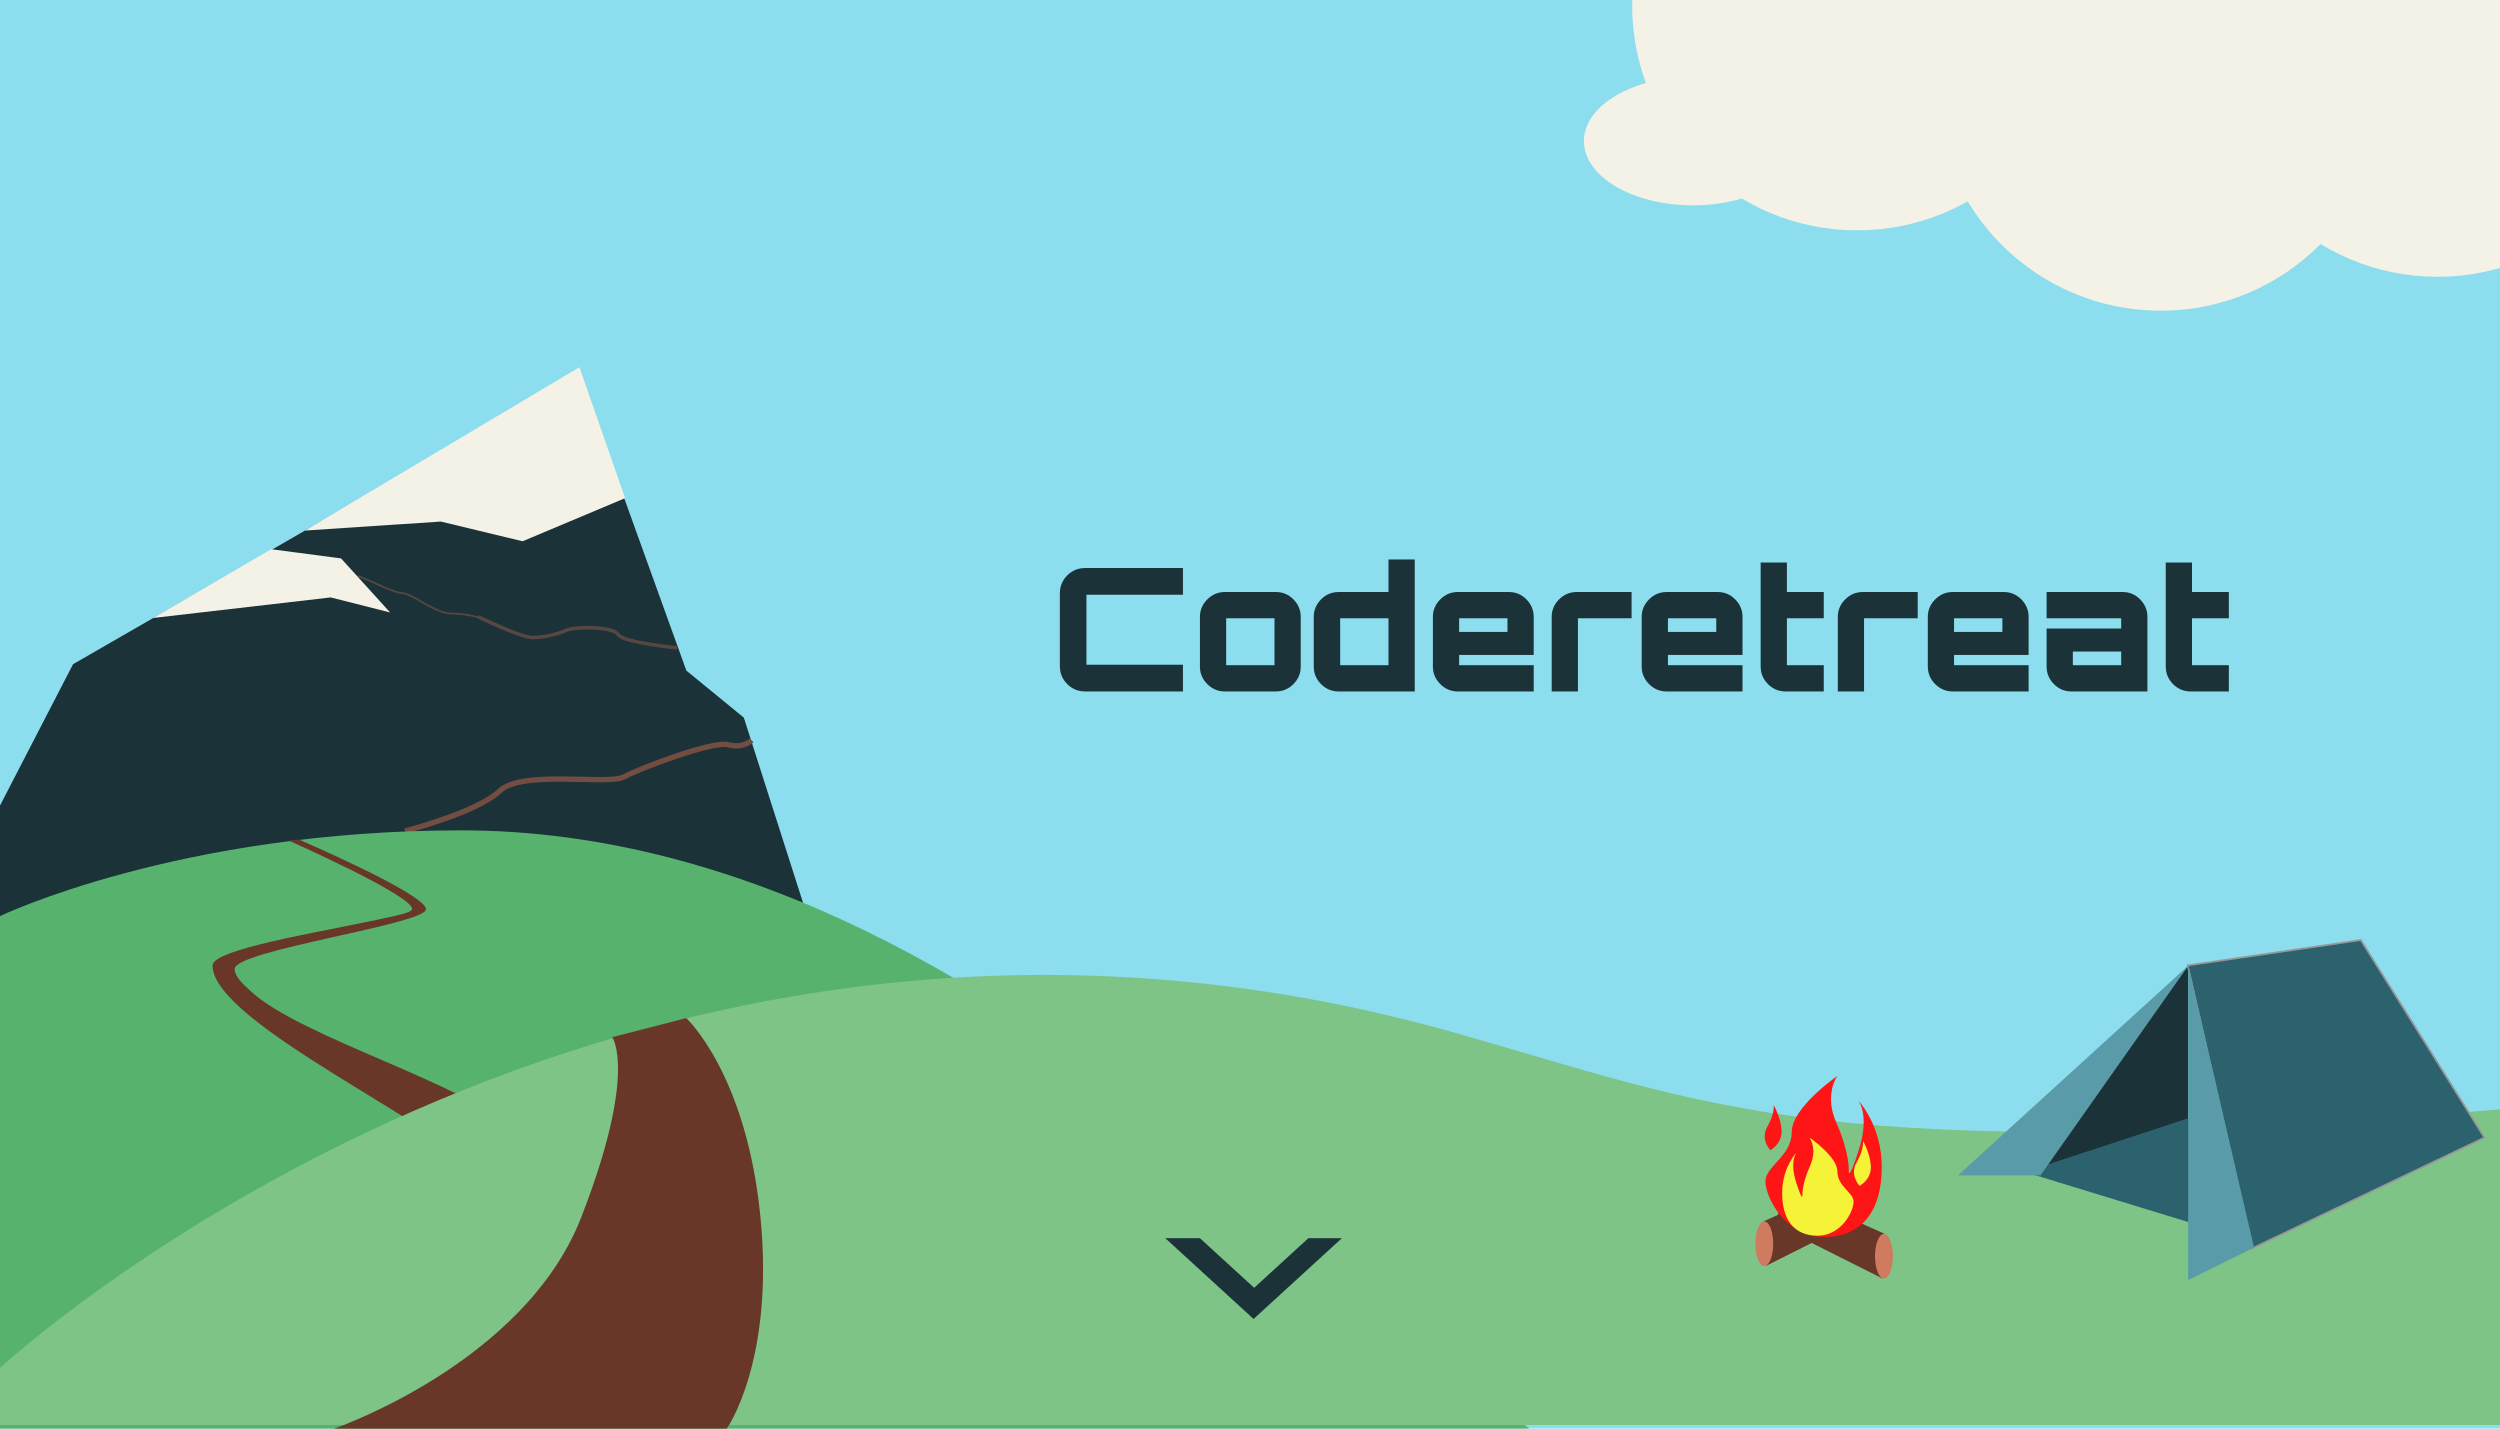
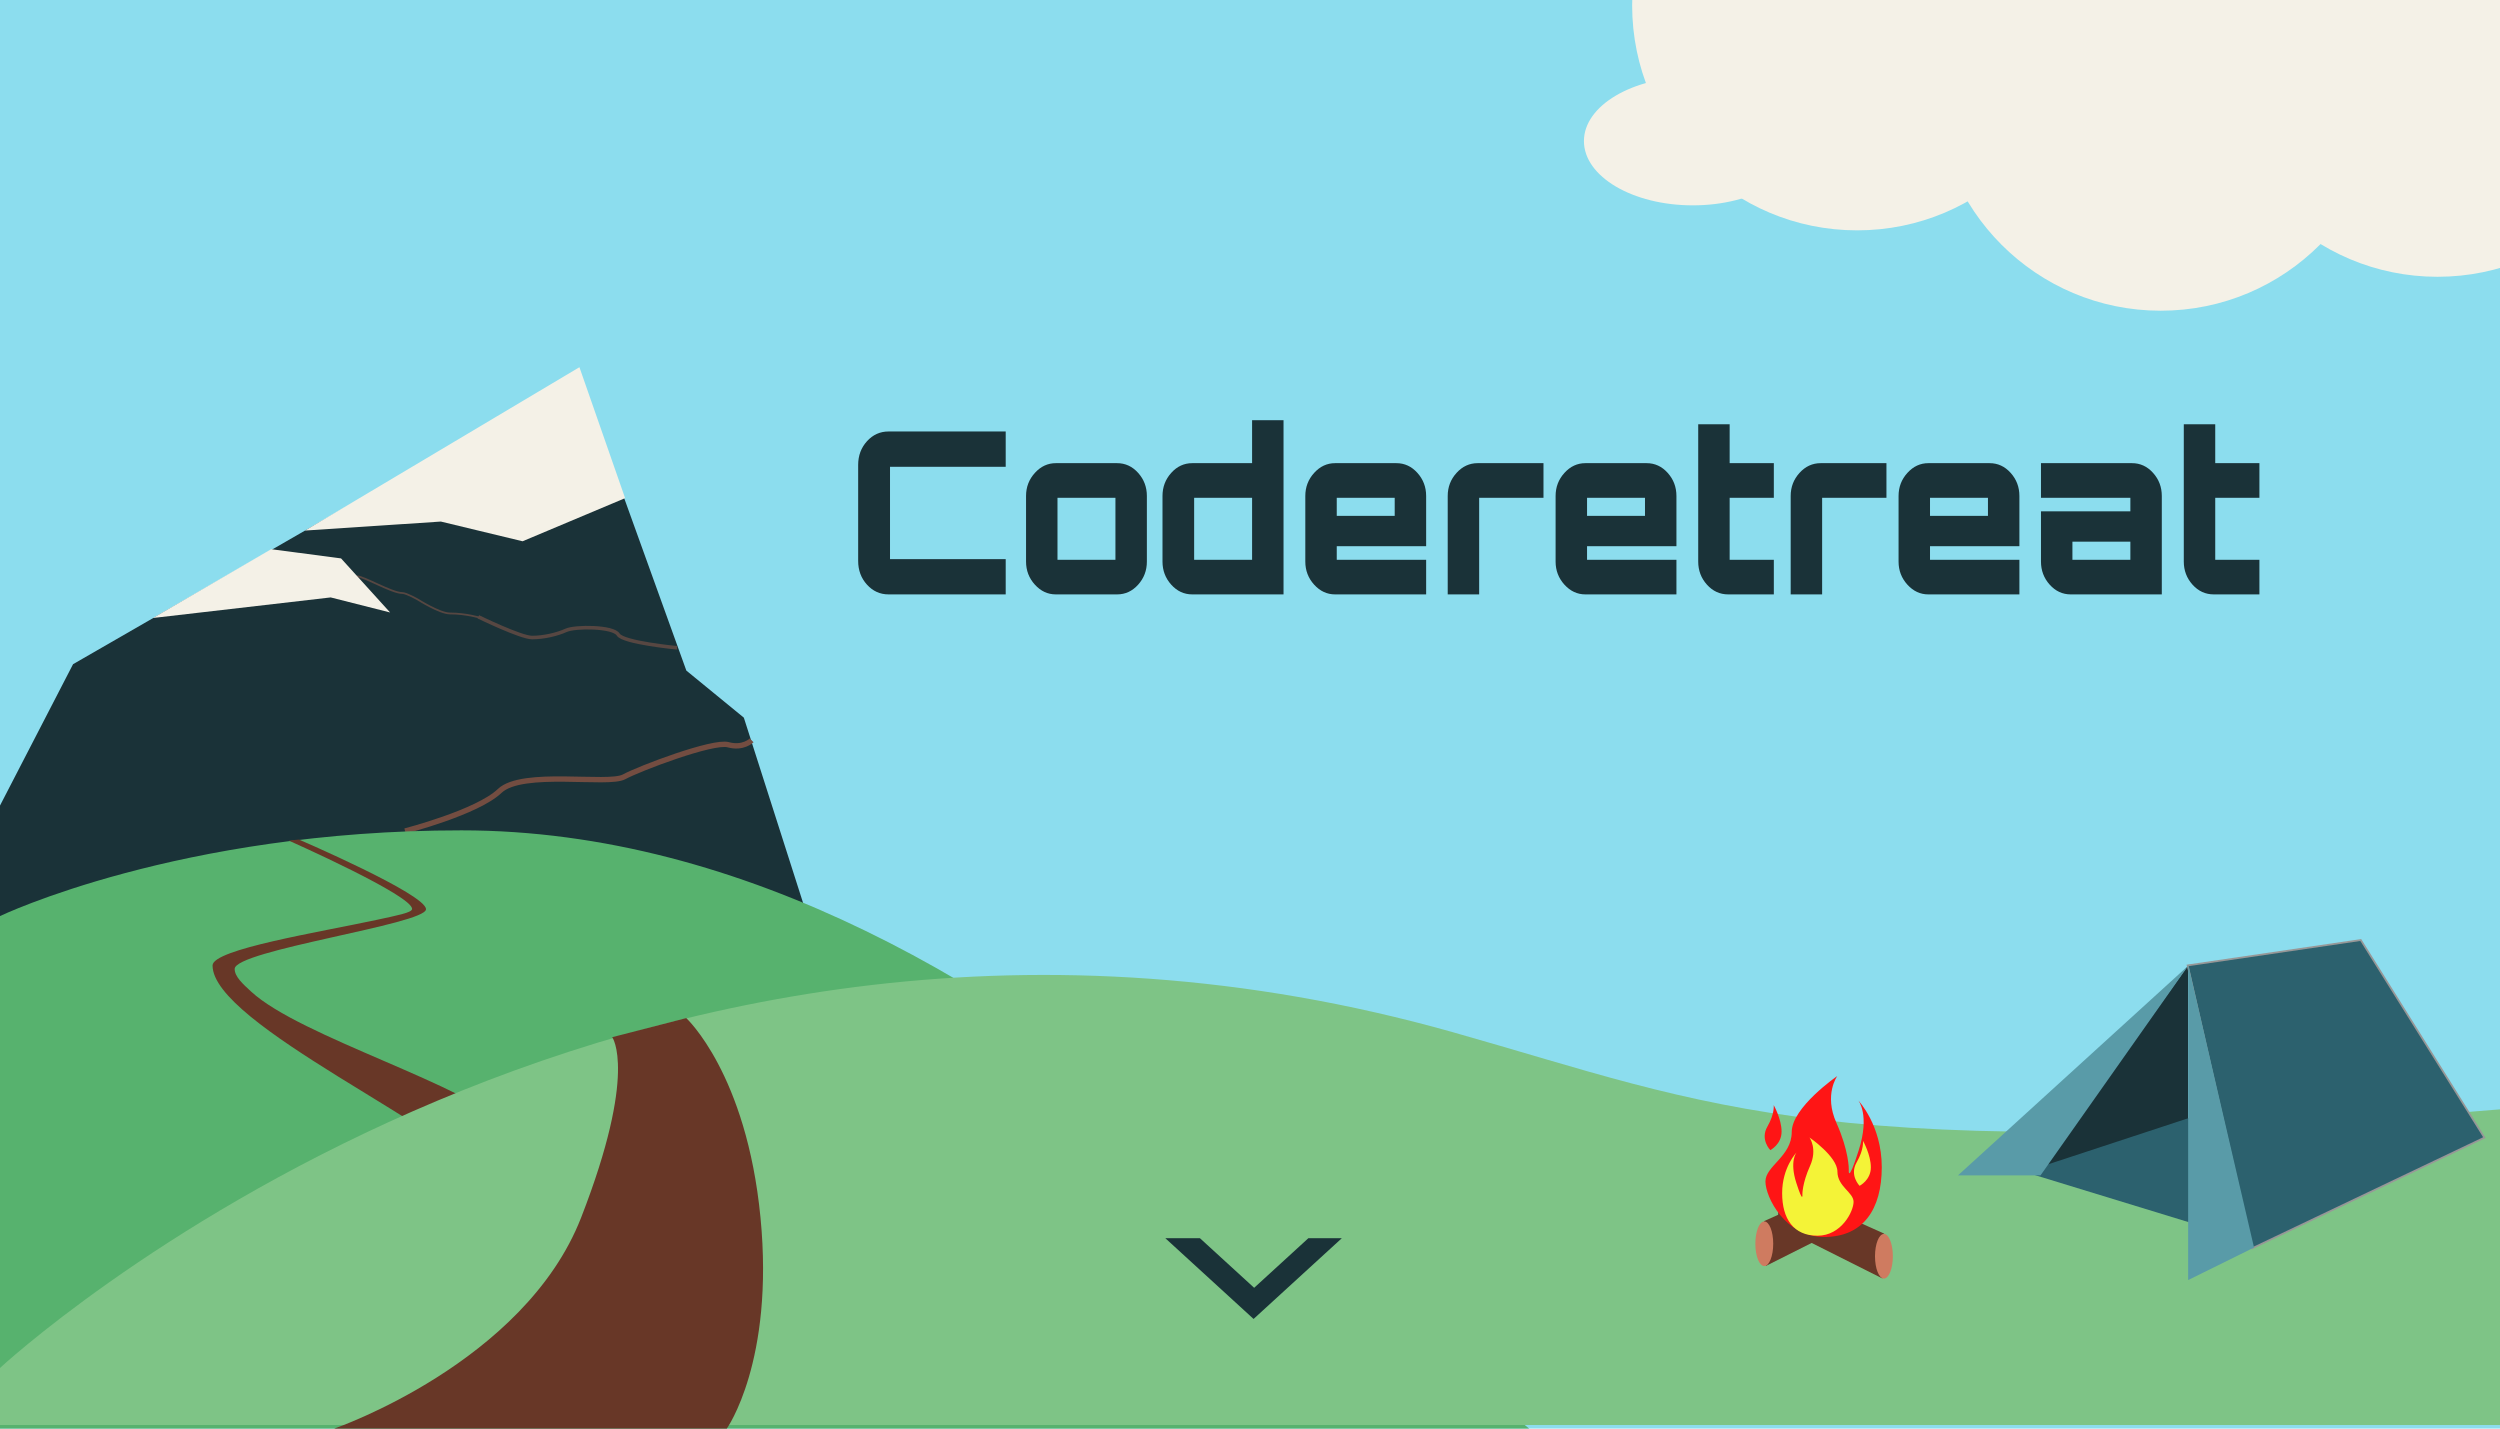
<svg xmlns="http://www.w3.org/2000/svg" width="1400px" height="800px" viewBox="0 0 1400 800" version="1.1" id="svg64">
  <description>Created with Sketch (http://www.bohemiancoding.com/sketch)</description>
  <defs id="defs13">
    <path id="path-1" d="M0,0 L22.359,0 L22.359,14.906 L0,14.906 L0,0 Z" />
    <path id="path-3" d="M0,0 L11.18,7.453 L0,14.906" />
    <path id="path-5" d="M0,0 L14.092,0 L14.092,9.379 L0,9.379 L0,0 Z" />
    <path id="path-7" d="M0,0 L7.046,4.689 L0,9.379" />
    <path id="path-9" d="M0,0 L9,0 L9,6 L0,6 L0,0 Z" />
    <path id="path-11" d="M0,0 L4,3 L0,6" />
    <path id="path-13" d="M0,0 L5,0 L5,4 L0,4 L0,0 Z" />
    <path id="path-15" d="M0,0 L3,2 L0,4" />
    <path d="M36,18 L72,18 L72,36 L36,18 Z M36,18 L36,36 L8.52651283e-15,36 L36,18 Z M36,18 L1.56319402e-14,18 L1.56319402e-14,-1.7408297e-14 L36,18 Z M36,18 L36,2.52242671e-14 L72,2.52242671e-14 L36,18 Z" id="path-17" />
  </defs>
  <g id="Page-1" stroke="none" stroke-width="1" fill="none" fill-rule="evenodd">
    <g id="mountain_path">
      <rect id="Sky" fill="#8CDDEE" x="0" y="0" width="1404" height="800" />
      <g id="Mountain-1" transform="translate(0, 206)">
        <path d="M-2.84217094e-14,245.118 L40.914,165.944 L324.23,2.746 L384.351,169.524 L416.549,195.885 L462.32,339 L-1.26160398e-06,389.176 L-2.84217094e-14,245.118 Z" id="Path-5" fill="#1A3238" />
        <path d="M170.774,91.122 L246.874,86.07 L292.645,97.11 L350.062,72.965 L324.479,-0.367 L170.774,91.122 Z" id="Path-6" fill="#F4F1E7" />
        <path d="M379.168,156.768 C379.168,156.768 348.925,153.923 346.187,149.337 C343.449,144.751 322.131,144.654 316.973,146.995 C311.816,149.337 304.283,151.022 297.973,151.022 C291.664,151.022 267.866,139.42 267.866,139.42" id="Path-112" stroke="#574742" stroke-width="2" />
        <path d="M200,140 C200,140 207.764,137.54 217.035,137.54 C222.767,137.54 234.889,129.824 234.889,129.824 C234.889,129.824 241.398,126.094 243.672,126.094 C249.632,126.094 265.194,116.741 269.052,116.741" id="Path-113" stroke="#574742" transform="translate(234.5, 128.5) scale(-1, 1) translate(-234.5, -128.5) " />
        <path d="M85.665,140.075 L185.182,128.557 L218.454,136.985 L190.994,106.707 L151.841,101.551 L85.665,140.075 Z" id="Path-7" fill="#F4F1E7" />
      </g>
      <path d="M226.827,465.372 C226.827,465.372 267.242,454.95 279.822,442.931 C292.402,430.911 340.572,439.848 349.445,435.039 C358.319,430.23 399.376,414.724 407.767,417.045 C416.159,419.367 420.926,414.6 420.926,414.6" id="Path-111" stroke="#734D41" stroke-width="3" />
      <g id="Midground" transform="translate(0, 465)">
        <path d="M2.61763944e-10,48 C2.61763944e-10,48 99.956,-0.004 258.38,-0.004 C416.804,-0.004 563.127,87.337 679.189,188.111 C769.641,266.65 856.339,335 856.339,335 L0,335 L2.61763944e-10,48 Z" id="Path-3" fill="#57B26E" />
        <path d="M161.719,5.732 C161.719,5.732 231.995,36.91 230.737,44.163 C230.402,46.096 222.486,47.644 210.797,50.157 C178.626,57.073 119.026,66.6 119.026,75.648 C119.026,108.646 253.475,167.209 277.828,199.431 C302.181,231.652 314.579,195.88 286.381,167.136 C262.317,142.607 168.22,115.75 140.63,90.288 C135.891,85.913 131.414,81.902 131.413,77.606 C131.412,67.158 238.562,52.586 238.562,44.163 C238.562,35.74 167.386,5.141 167.386,5.141 L161.719,5.732 Z" id="Path-4" fill="#683727" />
      </g>
      <g id="Foreground" transform="translate(0, 494)">
        <path d="M-2.84217094e-14,272.065 C-2.84217094e-14,272.065 344.714,-48.404 813.665,84.053 C960.025,125.394 1021.613,159.407 1404,126.906 L1404,304 L8.64838171e-07,304 L-2.84217094e-14,272.065 Z" id="Path-1" fill="#7EC486" />
        <path d="M187.197,306 C187.197,306 293.684,269.369 325.452,187.798 C357.22,106.227 342.835,86.82 342.835,86.82 L384.293,76.122 C384.293,76.122 418.028,107.168 425.873,187.798 C433.718,268.427 407.017,306 407.017,306" id="Path-2" fill="#683727" />
      </g>
      <g id="Cloud" transform="translate(887, -123)" fill="#F4F1E7">
        <circle id="Oval-1" cx="478" cy="152" r="126" />
        <circle id="circle30" cx="323" cy="171" r="126" />
        <circle id="circle32" cx="153" cy="126" r="126" />
        <path d="M61,238 C94.689,238 122,221.882 122,202 C122,182.118 94.689,166 61,166 C27.311,166 0,182.118 0,202 C0,221.882 27.311,238 61,238 Z" id="Oval-4" />
      </g>
      <g id="Tent" transform="translate(1096, 526)">
        <path d="M45.799,131.444 L129.346,102.107 L129.346,14.582 L45.799,131.444 Z" id="Path-103" fill="#1A3238" />
        <path d="M37.876,130.318 L166.269,169.626 L157.366,91.01 L37.876,130.318 Z" id="path37" fill="#2C616E" />
        <path d="M129.085,14.637 L226.034,0.41 L295.275,111.066 L165.266,173.036 L129.085,14.637 Z" id="Path-101" stroke="#979797" fill="#2C616E" />
        <path d="M46.689,132.219 L0.454,132.219 L129.475,14.725 L46.689,132.219 Z" id="Path-100" fill="#599BA8" />
        <path d="M166.256,172.618 L129.361,190.84 L129.361,14.104 L166.256,172.618 Z" id="Path-102" fill="#599BA8" />
      </g>
      <g id="Fire" transform="translate(983, 603)">
        <g id="Log" transform="translate(0, 58)">
          <path d="M4.888,22.819 L56.155,-0.18 C56.155,-0.18 64.22,1.511 64.22,9.663 L64.22,18.625 L5.874,47.94" id="Path-105" fill="#683727" />
          <path d="M5,48 C7.761,48 10,42.404 10,35.5 C10,28.596 7.761,23 5,23 C2.239,23 0,28.596 0,35.5 C0,42.404 2.239,48 5,48 Z" id="Oval-6" fill="#CF7B60" />
        </g>
        <g id="g50" transform="translate(45, 89) scale(-1, 1) translate(-45, -89) translate(13, 65)">
          <path d="M4.888,22.819 L56.155,-0.18 C56.155,-0.18 64.22,1.511 64.22,9.663 L64.22,18.625 L5.874,47.94" id="path46" fill="#683727" />
          <path d="M5,48 C7.761,48 10,42.404 10,35.5 C10,28.596 7.761,23 5,23 C2.239,23 0,28.596 0,35.5 C0,42.404 2.239,48 5,48 Z" id="path48" fill="#CF7B60" />
        </g>
        <g id="Flames" transform="translate(5, 0)">
          <path d="M1.74,27.881 C-2.467,35.166 3.369,41.062 3.369,41.062 C3.369,41.062 9.681,37.865 9.681,30.739 C9.681,23.613 5.27,15.851 5.27,15.851 C5.27,15.851 5.947,20.596 1.74,27.881 Z" id="Path-107" fill="#FF1515" />
          <path d="M33.545,89.7 C11.72,89.7 0.644,67.365 0.644,58.622 C0.644,49.879 15.373,44.643 15.373,30.893 C15.373,17.143 40.854,-0.404 40.854,-0.404 C40.854,-0.404 33.297,9.99 40.392,25.803 C47.487,41.617 47.326,51.824 47.326,51.824 C47.326,51.824 46.488,61.194 52.876,41.185 C59.263,21.176 52.659,13.293 52.659,13.293 C52.659,13.293 65.79,27.024 65.79,50.632 C65.79,74.241 55.369,89.7 33.545,89.7 Z" id="Path-108" fill="#FF1515" />
          <path d="M30.201,89 C16.801,89 10,75.366 10,70.03 C10,64.693 19.044,61.497 19.044,53.104 C19.044,44.711 34.689,34 34.689,34 C34.689,34 30.049,40.344 34.406,49.997 C38.762,59.65 38.664,65.88 38.664,65.88 C38.664,65.88 38.149,71.599 42.071,59.386 C45.993,47.172 41.938,42.361 41.938,42.361 C41.938,42.361 50,50.742 50,65.153 C50,79.564 43.602,89 30.201,89 Z" id="path54" fill="#F4F337" transform="translate(30, 61.5) scale(-1, 1) translate(-30, -61.5) " />
          <path d="M51.74,47.881 C47.533,55.166 53.369,61.062 53.369,61.062 C53.369,61.062 59.681,57.865 59.681,50.739 C59.681,43.613 55.27,35.851 55.27,35.851 C55.27,35.851 55.947,40.596 51.74,47.881 Z" id="path56" fill="#F4F337" />
        </g>
      </g>
      <path d="M702,693.383 L751.435,738.617 L652.565,738.617 L702,693.383 Z M701.677,710.83 L732.049,738.617 L671.305,738.617 L701.677,710.83 Z" id="Triangle-1" fill="#1A3238" transform="translate(702, 716) rotate(-180) translate(-702, -716) " />
-       <path d="m 662.456,333.069 h -54.048 v 39.168 h 54.048 v 14.976 h -54.72 c -3.968,0 -7.328,-1.376 -10.08,-4.128 -2.752,-2.752 -4.128,-6.112 -4.128,-10.08 v -40.704 c 0,-3.968 1.376,-7.328 4.128,-10.08 2.752,-2.752 6.112,-4.128 10.08,-4.128 h 54.72 z m 23.424,-1.536 h 28.608 c 3.84,0 7.12,1.376 9.84,4.128 2.72,2.752 4.08,6.016 4.08,9.792 v 27.84 c 0,3.776 -1.36,7.04 -4.08,9.792 -2.72,2.752 -6,4.128 -9.84,4.128 H 685.88 c -3.776,0 -7.04,-1.376 -9.792,-4.128 -2.752,-2.752 -4.128,-6.016 -4.128,-9.792 v -27.84 c 0,-3.776 1.376,-7.04 4.128,-9.792 2.752,-2.752 6.016,-4.128 9.792,-4.128 z m 0.768,14.688 v 26.304 h 27.072 v -26.304 z m 90.912,-32.928 h 14.688 v 73.92 h -42.624 c -3.84,0 -7.12,-1.376 -9.84,-4.128 -2.72,-2.752 -4.08,-6.016 -4.08,-9.792 v -27.84 c 0,-3.776 1.36,-7.04 4.08,-9.792 2.72,-2.752 6,-4.128 9.84,-4.128 h 27.936 z m -27.072,32.928 v 26.304 h 27.072 v -26.304 z m 94.464,-14.688 c 3.84,0 7.12,1.376 9.84,4.128 2.72,2.752 4.08,6.016 4.08,9.792 v 21.312 h -41.76 v 5.76 h 41.76 v 14.688 h -42.528 c -3.776,0 -7.04,-1.376 -9.792,-4.128 -2.752,-2.752 -4.128,-6.016 -4.128,-9.792 v -27.84 c 0,-3.776 1.376,-7.04 4.128,-9.792 2.752,-2.752 6.016,-4.128 9.792,-4.128 z m -27.84,22.368 h 27.072 v -7.68 h -27.072 z m 65.856,-22.368 h 30.72 v 14.688 H 883.64 v 40.992 h -14.688 v -41.76 c 0,-3.776 1.376,-7.04 4.128,-9.792 2.752,-2.752 6.048,-4.128 9.888,-4.128 z m 78.912,0 c 3.84,0 7.12,1.376 9.84,4.128 2.72,2.752 4.08,6.016 4.08,9.792 v 21.312 h -41.76 v 5.76 h 41.76 v 14.688 h -42.528 c -3.776,0 -7.04,-1.376 -9.792,-4.128 -2.752,-2.752 -4.128,-6.016 -4.128,-9.792 v -27.84 c 0,-3.776 1.376,-7.04 4.128,-9.792 2.752,-2.752 6.016,-4.128 9.792,-4.128 z m -27.84,22.368 h 27.072 v -7.68 H 934.04 Z m 87.264,-7.68 h -20.64 v 26.304 h 20.64 v 14.688 h -21.312 c -3.904,0 -7.216,-1.376 -9.936,-4.128 -2.72,-2.752 -4.08,-6.016 -4.08,-9.792 v -58.272 h 14.688 v 16.512 h 20.64 z m 21.888,-14.688 h 30.72 v 14.688 h -30.048 v 40.992 h -14.688 v -41.76 c 0,-3.776 1.376,-7.04 4.128,-9.792 2.752,-2.752 6.048,-4.128 9.888,-4.128 z m 78.912,0 c 3.84,0 7.12,1.376 9.84,4.128 2.72,2.752 4.08,6.016 4.08,9.792 v 21.312 h -41.76 v 5.76 h 41.76 v 14.688 h -42.528 c -3.776,0 -7.04,-1.376 -9.792,-4.128 -2.752,-2.752 -4.128,-6.016 -4.128,-9.792 v -27.84 c 0,-3.776 1.376,-7.04 4.128,-9.792 2.752,-2.752 6.016,-4.128 9.792,-4.128 z m -27.84,22.368 h 27.072 v -7.68 h -27.072 z m 94.368,-22.368 c 3.84,0 7.12,1.376 9.84,4.128 2.72,2.752 4.08,6.016 4.08,9.792 v 41.76 h -42.528 c -3.84,0 -7.12,-1.376 -9.84,-4.128 -2.72,-2.752 -4.08,-6.016 -4.08,-9.792 v -21.312 h 41.76 v -5.76 h -41.76 v -14.688 z m -0.768,40.992 v -7.68 h -27.072 v 7.68 z m 60.288,-26.304 h -20.64 v 26.304 h 20.64 v 14.688 h -21.312 c -3.904,0 -7.216,-1.376 -9.936,-4.128 -2.72,-2.752 -4.08,-6.016 -4.08,-9.792 v -58.272 h 14.688 v 16.512 h 20.64 z" id="Global-Day-of" style="fill:#1a3238" />
+       <path d="m 563.193,261.396 h -64.788 v 51.7 h 64.788 v 19.768 h -65.593 c -4.756,0 -8.784,-1.816 -12.083,-5.449 -3.299,-3.633 -4.948,-8.068 -4.948,-13.305 v -53.727 c 0,-5.238 1.649,-9.673 4.948,-13.305 3.299,-3.633 7.326,-5.449 12.083,-5.449 h 65.593 z m 28.079,-2.027 h 34.293 c 4.603,0 8.535,1.816 11.795,5.449 3.26,3.633 4.891,7.941 4.891,12.925 v 36.747 c 0,4.984 -1.63,9.292 -4.891,12.925 -3.26,3.633 -7.192,5.449 -11.795,5.449 h -34.293 c -4.526,0 -8.439,-1.816 -11.738,-5.449 -3.299,-3.633 -4.948,-7.941 -4.948,-12.925 v -36.747 c 0,-4.984 1.649,-9.292 4.948,-12.925 3.299,-3.633 7.211,-5.449 11.738,-5.449 z m 0.921,19.387 v 34.72 h 32.451 v -34.72 z m 108.977,-43.463 h 17.607 v 97.571 h -51.094 c -4.603,0 -8.535,-1.816 -11.795,-5.449 -3.26,-3.633 -4.891,-7.941 -4.891,-12.925 v -36.747 c 0,-4.984 1.63,-9.292 4.891,-12.925 3.26,-3.633 7.192,-5.449 11.795,-5.449 h 33.487 z m -32.451,43.463 v 34.72 h 32.451 v -34.72 z m 113.235,-19.387 c 4.603,0 8.535,1.816 11.795,5.449 3.26,3.633 4.891,7.941 4.891,12.925 v 28.131 h -50.058 v 7.603 h 50.058 v 19.387 h -50.979 c -4.526,0 -8.439,-1.816 -11.738,-5.449 -3.299,-3.633 -4.948,-7.941 -4.948,-12.925 v -36.747 c 0,-4.984 1.649,-9.292 4.948,-12.925 3.299,-3.633 7.211,-5.449 11.738,-5.449 z m -33.372,29.525 h 32.451 v -10.137 h -32.451 z m 78.942,-29.525 h 36.824 v 19.387 H 828.328 v 54.107 h -17.607 v -55.121 c 0,-4.984 1.649,-9.292 4.948,-12.925 3.299,-3.633 7.25,-5.449 11.853,-5.449 z m 94.592,0 c 4.603,0 8.535,1.816 11.795,5.449 3.26,3.633 4.891,7.941 4.891,12.925 v 28.131 h -50.058 v 7.603 h 50.058 v 19.387 h -50.979 c -4.526,0 -8.439,-1.816 -11.738,-5.449 -3.299,-3.633 -4.948,-7.941 -4.948,-12.925 v -36.747 c 0,-4.984 1.649,-9.292 4.948,-12.925 3.299,-3.633 7.211,-5.449 11.738,-5.449 z m -33.372,29.525 h 32.451 v -10.137 h -32.451 z m 104.604,-10.137 h -24.741 v 34.72 h 24.741 v 19.387 h -25.547 c -4.68,0 -8.65,-1.816 -11.91,-5.449 -3.26,-3.633 -4.891,-7.941 -4.891,-12.925 v -76.916 h 17.607 v 21.795 h 24.741 z m 26.237,-19.387 h 36.824 v 19.387 h -36.019 v 54.107 h -17.607 v -55.121 c 0,-4.984 1.649,-9.292 4.948,-12.925 3.299,-3.633 7.25,-5.449 11.853,-5.449 z m 94.592,0 c 4.603,0 8.535,1.816 11.795,5.449 3.26,3.633 4.891,7.941 4.891,12.925 v 28.131 h -50.058 v 7.603 h 50.058 v 19.387 h -50.979 c -4.526,0 -8.439,-1.816 -11.738,-5.449 -3.299,-3.633 -4.948,-7.941 -4.948,-12.925 v -36.747 c 0,-4.984 1.649,-9.292 4.948,-12.925 3.299,-3.633 7.212,-5.449 11.738,-5.449 z m -33.372,29.525 h 32.451 v -10.137 h -32.451 z m 113.12,-29.525 c 4.603,0 8.535,1.816 11.795,5.449 3.26,3.633 4.891,7.941 4.891,12.925 v 55.121 h -50.979 c -4.603,0 -8.535,-1.816 -11.795,-5.449 -3.26,-3.633 -4.891,-7.941 -4.891,-12.925 v -28.131 h 50.058 v -7.603 h -50.058 v -19.387 z m -0.921,54.107 v -10.137 h -32.451 v 10.137 z m 72.268,-34.72 h -24.741 v 34.72 h 24.741 v 19.387 h -25.547 c -4.68,0 -8.65,-1.816 -11.91,-5.449 -3.26,-3.633 -4.891,-7.941 -4.891,-12.925 v -76.916 h 17.607 v 21.795 h 24.741 z" id="Global-Day-of" style="fill:#1a3238;stroke-width:1.258" />
    </g>
  </g>
</svg>
